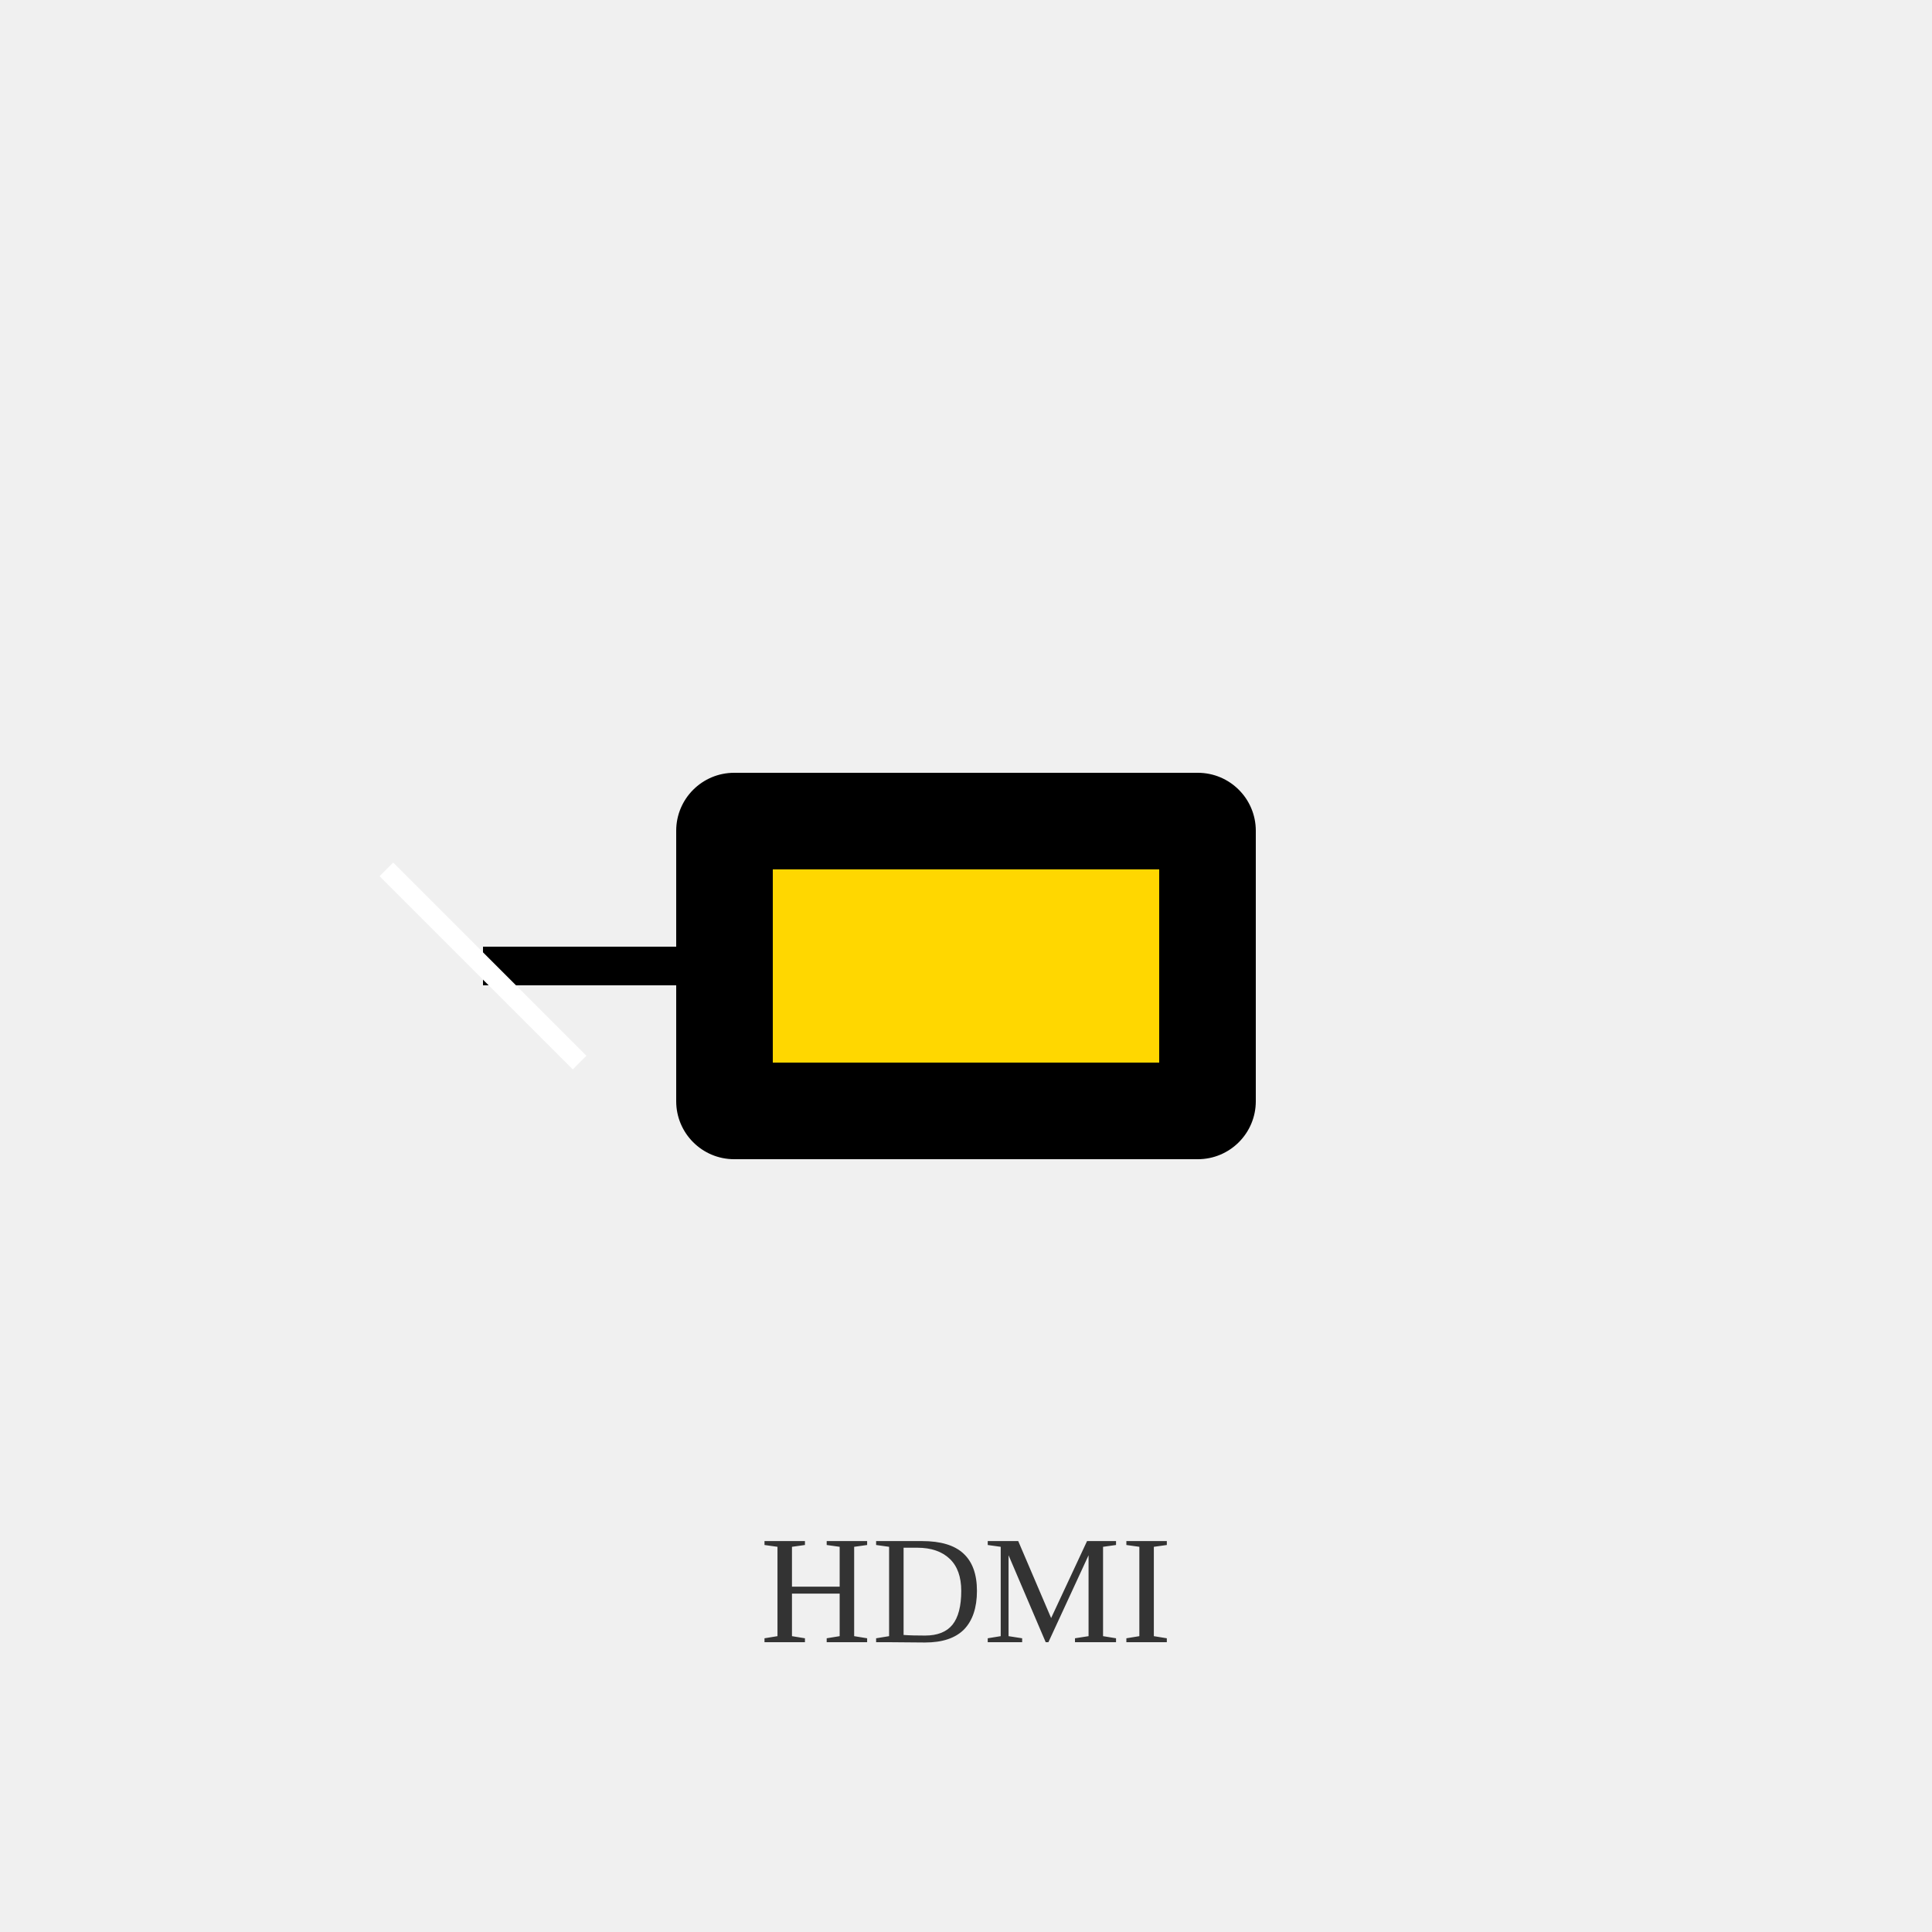
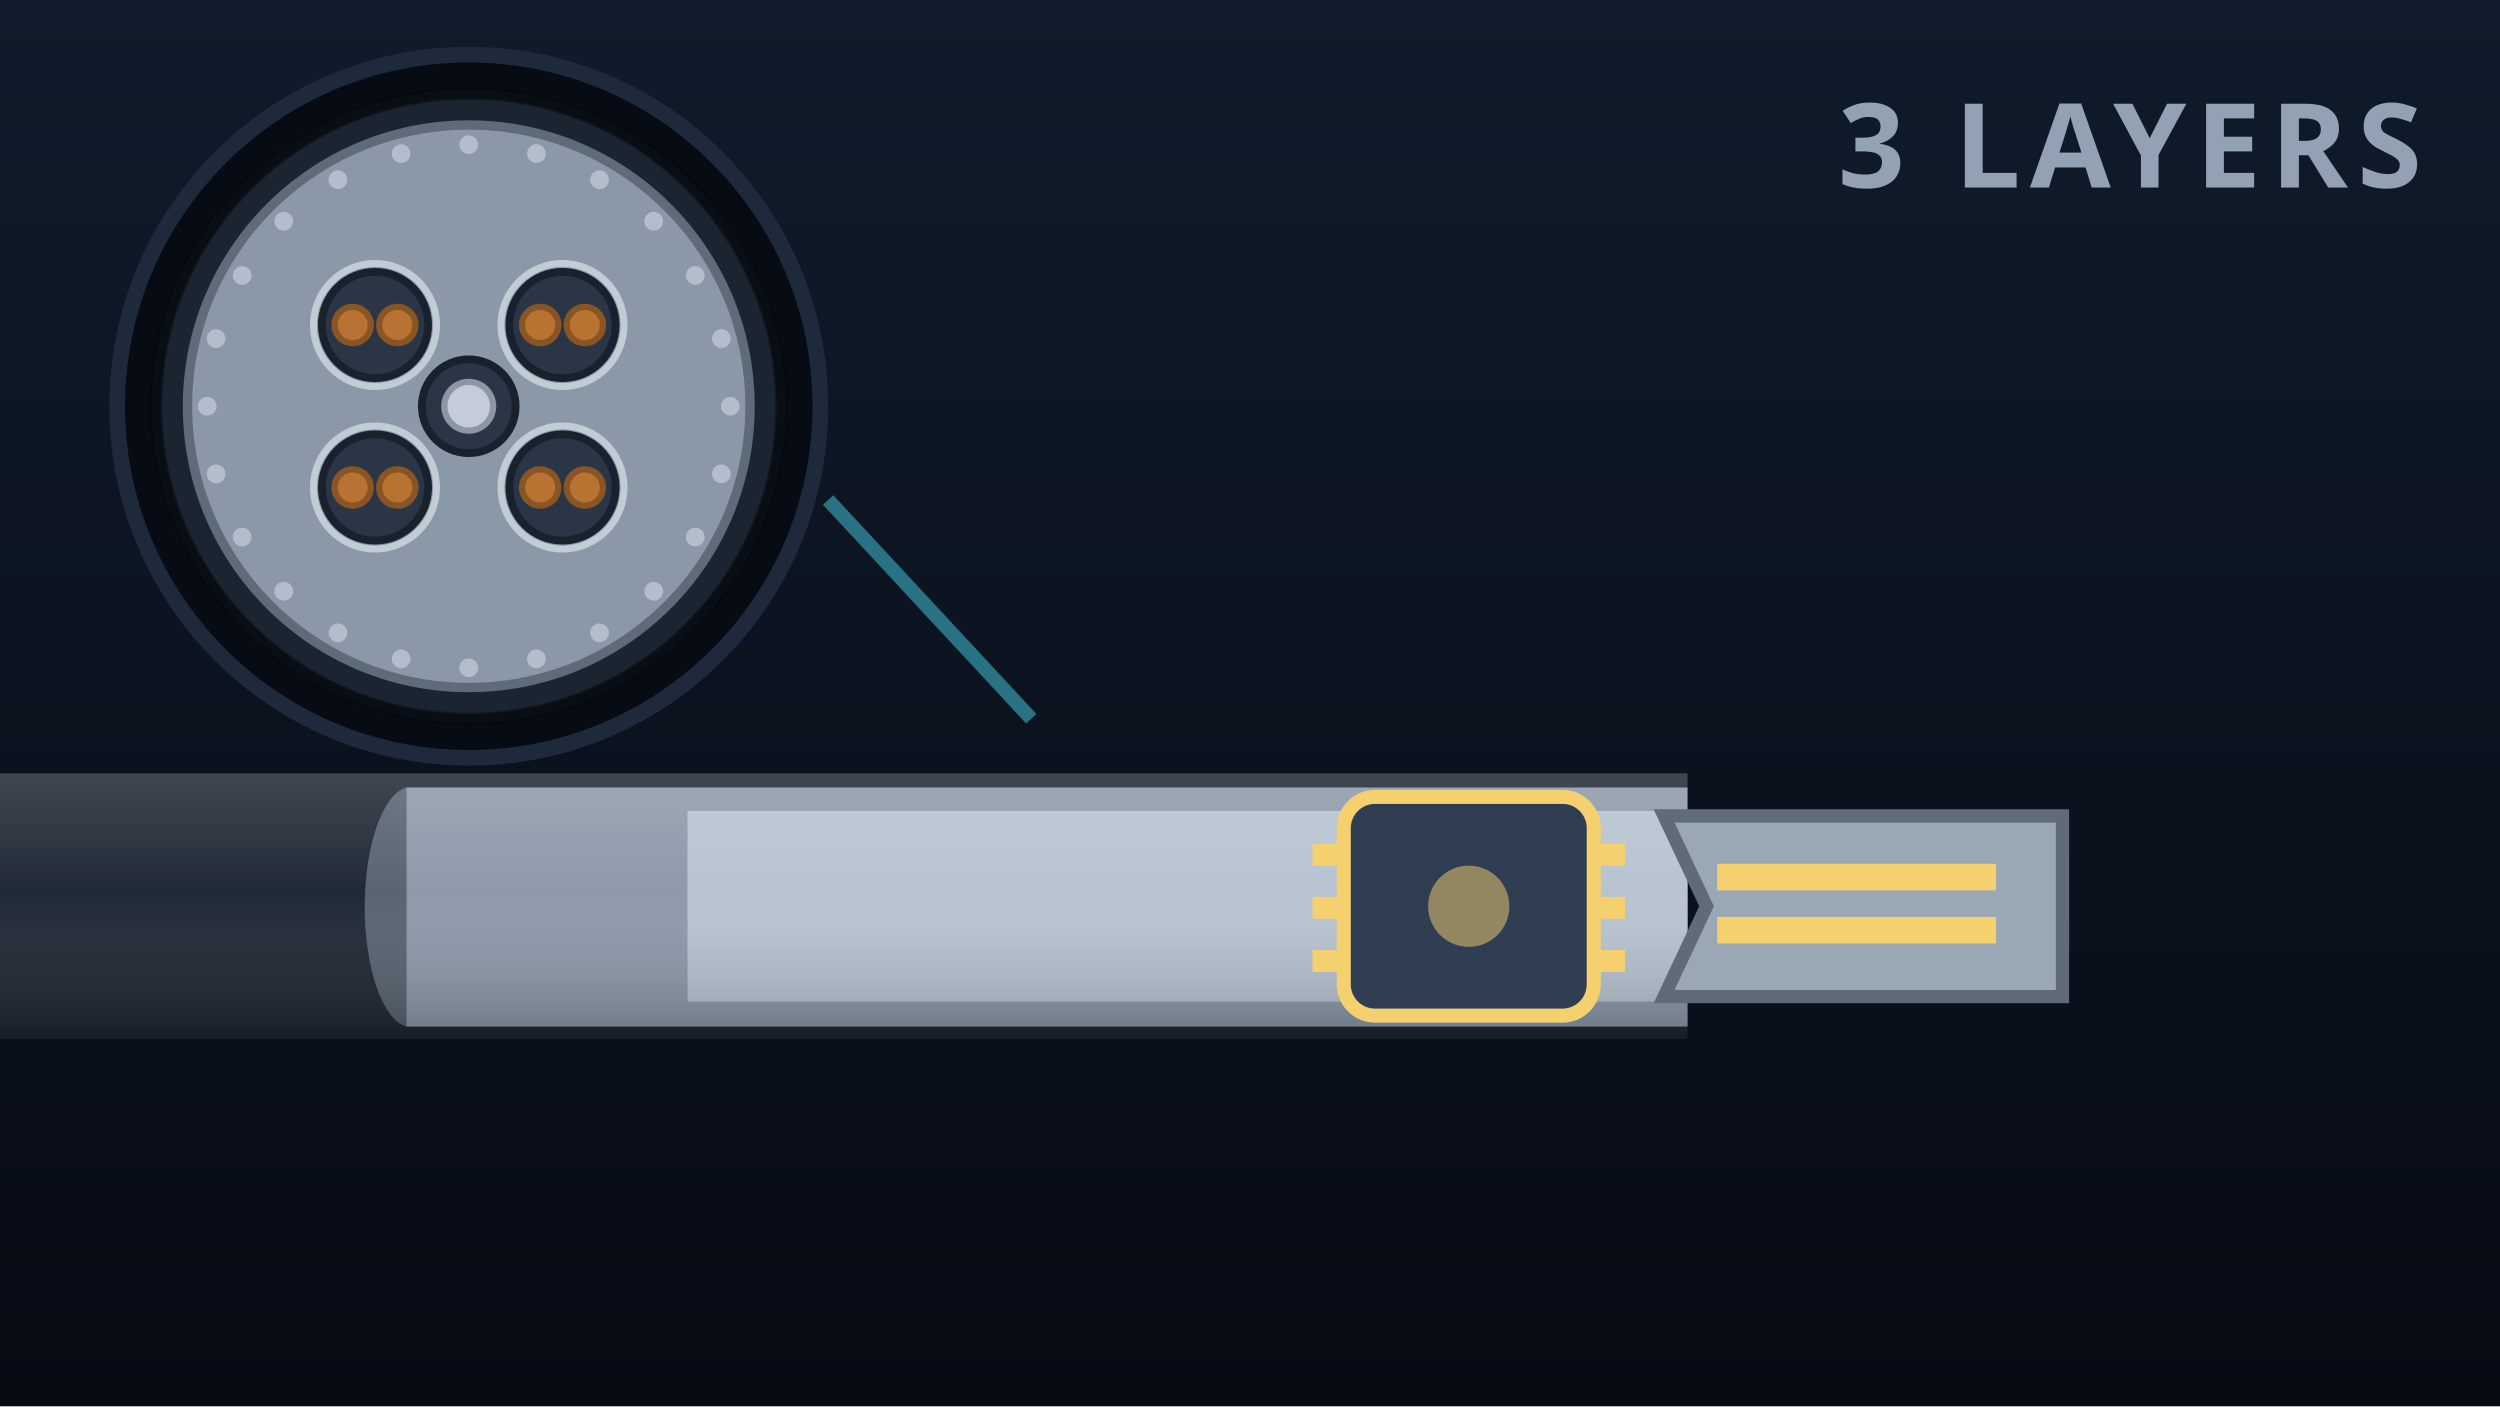
- <svg xmlns="http://www.w3.org/2000/svg" viewBox="0 0 100 100" width="100" height="100">
-   <rect width="100" height="100" fill="#f0f0f0" />
-   <rect x="35" y="40" width="30" height="20" rx="3" fill="#000000" />
-   <rect x="40" y="45" width="20" height="10" fill="#ffd700" />
-   <path d="M25 50 L35 50" stroke="#000" stroke-width="2" />
-   <path d="M20 45 L30 55" stroke="#fff" stroke-width="1" />
-   <text x="50" y="85" text-anchor="middle" font-size="8" fill="#333">HDMI</text>
+ <svg xmlns="http://www.w3.org/2000/svg" viewBox="0 0 160 90" width="160" height="90" role="img">
+   <defs>
+     <linearGradient id="bg" x1="0" y1="0" x2="0" y2="1">
+       <stop offset="0%" stop-color="#101b2b" />
+       <stop offset="100%" stop-color="#070b14" />
+     </linearGradient>
+     <linearGradient id="sheen" x1="0" y1="0" x2="0" y2="1">
+       <stop offset="0%" stop-color="#ffffff" stop-opacity="0.16" />
+       <stop offset="45%" stop-color="#ffffff" stop-opacity="0.02" />
+       <stop offset="100%" stop-color="#000000" stop-opacity="0.22" />
+     </linearGradient>
+   </defs>
+   <rect width="160" height="90" fill="url(#bg)" />
+   <rect x="0" y="49.5" width="108" height="17" fill="#1b2531" />
+   <rect x="26" y="50.4" width="82" height="15.3" fill="#8b98a8" />
+   <path d="M26 50.4 a 3 7.7 0 0 0 0 15.3" fill="#5f6b79" opacity="0.85" />
+   <rect x="44" y="51.9" width="64" height="12.2" fill="#b6c2cf" />
+   <rect x="0" y="49.5" width="108" height="17" fill="url(#sheen)" />
+   <g transform="translate(132.00,58.00)">
+     <path d="M-25.50 -5.78 h25.50 v11.56 h-25.50 l2.72 -5.78 z" fill="#9aa7b4" stroke="#5f6b79" stroke-width="0.85" />
+     <rect x="-22.10" y="-2.72" width="17.85" height="1.70" fill="#f5d06f" />
+     <rect x="-22.10" y="0.68" width="17.85" height="1.70" fill="#f5d06f" />
+   </g>
+   <rect x="86" y="51.0" width="16" height="14" rx="2" fill="#2f3e52" stroke="#f5d06f" stroke-width="0.9" />
+   <rect x="84.0" y="54.0" width="2" height="1.4" fill="#f5d06f" />
+   <rect x="102.0" y="54.0" width="2" height="1.4" fill="#f5d06f" />
+   <rect x="84.0" y="57.4" width="2" height="1.4" fill="#f5d06f" />
+   <rect x="102.0" y="57.4" width="2" height="1.4" fill="#f5d06f" />
+   <rect x="84.0" y="60.8" width="2" height="1.4" fill="#f5d06f" />
+   <rect x="102.0" y="60.8" width="2" height="1.4" fill="#f5d06f" />
+   <circle cx="94" cy="58.0" r="2.6" fill="#f5d06f" opacity="0.5" />
+   <circle cx="30" cy="26" r="22.5" fill="#070b14" stroke="#1e2a3c" stroke-width="1" />
+   <circle cx="30.00" cy="26.00" r="20.00" fill="#1b2531" stroke="#0e1620" stroke-width="0.60" />
+   <circle cx="30.00" cy="26.00" r="18.00" fill="#8b98a8" stroke="#5f6b79" stroke-width="0.60" />
+   <circle cx="30.00" cy="9.26" r="0.60" fill="#b6c2cf" opacity="0.9" />
+   <circle cx="34.33" cy="9.83" r="0.60" fill="#b6c2cf" opacity="0.9" />
+   <circle cx="38.37" cy="11.50" r="0.60" fill="#b6c2cf" opacity="0.9" />
+   <circle cx="41.84" cy="14.16" r="0.60" fill="#b6c2cf" opacity="0.9" />
+   <circle cx="44.50" cy="17.63" r="0.60" fill="#b6c2cf" opacity="0.9" />
+   <circle cx="46.17" cy="21.67" r="0.60" fill="#b6c2cf" opacity="0.9" />
+   <circle cx="46.74" cy="26.00" r="0.60" fill="#b6c2cf" opacity="0.9" />
+   <circle cx="46.17" cy="30.33" r="0.60" fill="#b6c2cf" opacity="0.9" />
+   <circle cx="44.50" cy="34.37" r="0.60" fill="#b6c2cf" opacity="0.9" />
+   <circle cx="41.84" cy="37.84" r="0.60" fill="#b6c2cf" opacity="0.9" />
+   <circle cx="38.37" cy="40.50" r="0.60" fill="#b6c2cf" opacity="0.9" />
+   <circle cx="34.33" cy="42.17" r="0.60" fill="#b6c2cf" opacity="0.9" />
+   <circle cx="30.00" cy="42.74" r="0.60" fill="#b6c2cf" opacity="0.9" />
+   <circle cx="25.67" cy="42.17" r="0.60" fill="#b6c2cf" opacity="0.9" />
+   <circle cx="21.63" cy="40.50" r="0.60" fill="#b6c2cf" opacity="0.9" />
+   <circle cx="18.16" cy="37.84" r="0.60" fill="#b6c2cf" opacity="0.9" />
+   <circle cx="15.50" cy="34.37" r="0.60" fill="#b6c2cf" opacity="0.9" />
+   <circle cx="13.83" cy="30.33" r="0.60" fill="#b6c2cf" opacity="0.9" />
+   <circle cx="13.26" cy="26.00" r="0.60" fill="#b6c2cf" opacity="0.9" />
+   <circle cx="13.83" cy="21.67" r="0.60" fill="#b6c2cf" opacity="0.9" />
+   <circle cx="15.50" cy="17.63" r="0.60" fill="#b6c2cf" opacity="0.9" />
+   <circle cx="18.16" cy="14.16" r="0.60" fill="#b6c2cf" opacity="0.9" />
+   <circle cx="21.63" cy="11.50" r="0.60" fill="#b6c2cf" opacity="0.9" />
+   <circle cx="25.67" cy="9.83" r="0.60" fill="#b6c2cf" opacity="0.9" />
+   <circle cx="24.00" cy="20.80" r="3.94" fill="none" stroke="#c7d2da" stroke-width="0.44" opacity="0.9" />
+   <circle cx="24.00" cy="20.80" r="3.40" fill="#2a3646" stroke="#18212c" stroke-width="0.5" />
+   <circle cx="22.57" cy="20.80" r="1.16" fill="#b87333" stroke="#8a5524" stroke-width="0.4" />
+   <circle cx="25.43" cy="20.80" r="1.16" fill="#b87333" stroke="#8a5524" stroke-width="0.4" />
+   <circle cx="36.00" cy="20.80" r="3.94" fill="none" stroke="#c7d2da" stroke-width="0.44" opacity="0.9" />
+   <circle cx="36.00" cy="20.80" r="3.40" fill="#2a3646" stroke="#18212c" stroke-width="0.5" />
+   <circle cx="34.57" cy="20.80" r="1.16" fill="#b87333" stroke="#8a5524" stroke-width="0.4" />
+   <circle cx="37.43" cy="20.80" r="1.16" fill="#b87333" stroke="#8a5524" stroke-width="0.4" />
+   <circle cx="24.00" cy="31.20" r="3.94" fill="none" stroke="#c7d2da" stroke-width="0.44" opacity="0.9" />
+   <circle cx="24.00" cy="31.20" r="3.40" fill="#2a3646" stroke="#18212c" stroke-width="0.5" />
+   <circle cx="22.57" cy="31.20" r="1.16" fill="#b87333" stroke="#8a5524" stroke-width="0.4" />
+   <circle cx="25.43" cy="31.20" r="1.16" fill="#b87333" stroke="#8a5524" stroke-width="0.4" />
+   <circle cx="36.00" cy="31.20" r="3.94" fill="none" stroke="#c7d2da" stroke-width="0.44" opacity="0.9" />
+   <circle cx="36.00" cy="31.20" r="3.40" fill="#2a3646" stroke="#18212c" stroke-width="0.5" />
+   <circle cx="34.57" cy="31.20" r="1.16" fill="#b87333" stroke="#8a5524" stroke-width="0.4" />
+   <circle cx="37.43" cy="31.20" r="1.16" fill="#b87333" stroke="#8a5524" stroke-width="0.4" />
+   <circle cx="30.00" cy="26.00" r="3.00" fill="#2a3646" stroke="#18212c" stroke-width="0.5" />
+   <circle cx="30.00" cy="26.00" r="1.56" fill="#c3ccd8" stroke="#8d97a4" stroke-width="0.4" />
+   <circle cx="30" cy="26" r="20" fill="none" stroke="#000" stroke-opacity="0.35" stroke-width="0.8" />
+   <path d="M53 32 L66 46" stroke="#3fbfd4" stroke-width="0.9" opacity="0.55" />
+   <text x="155" y="12" text-anchor="end" font-family="ui-sans-serif,system-ui,sans-serif" font-size="7.5" font-weight="700" fill="#93a1b5" letter-spacing="0.6">3 LAYERS</text>
</svg>
